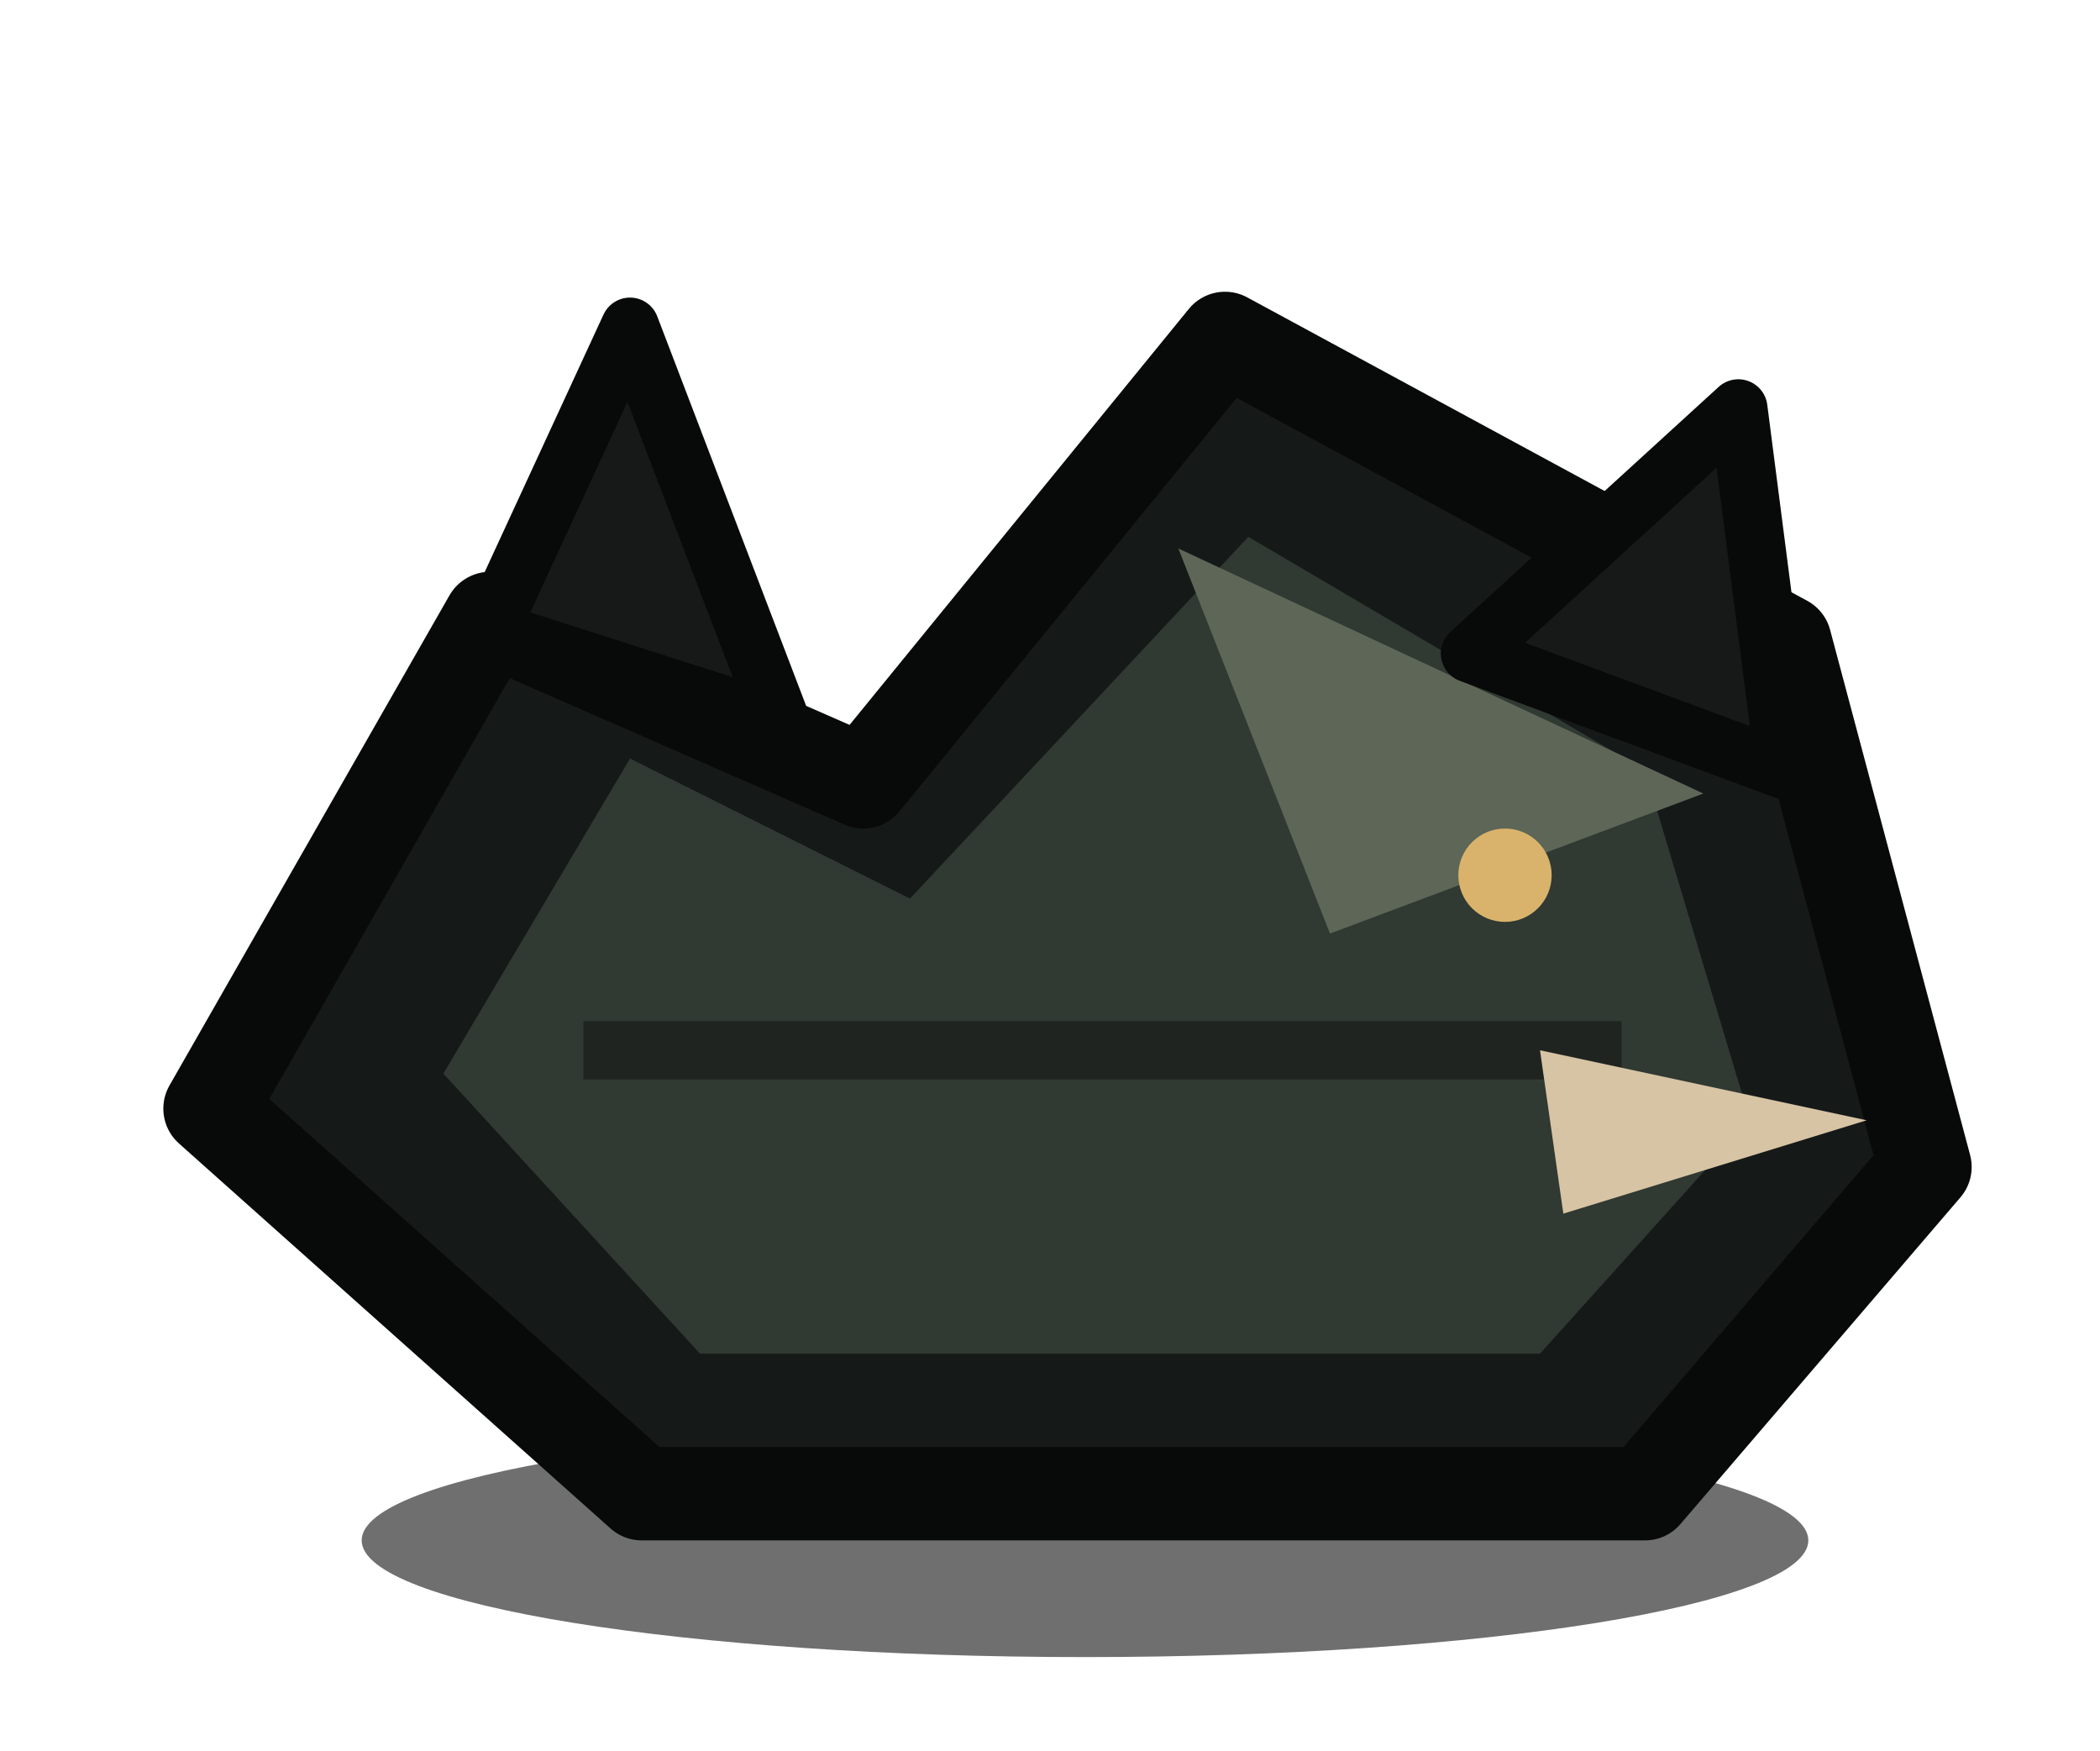
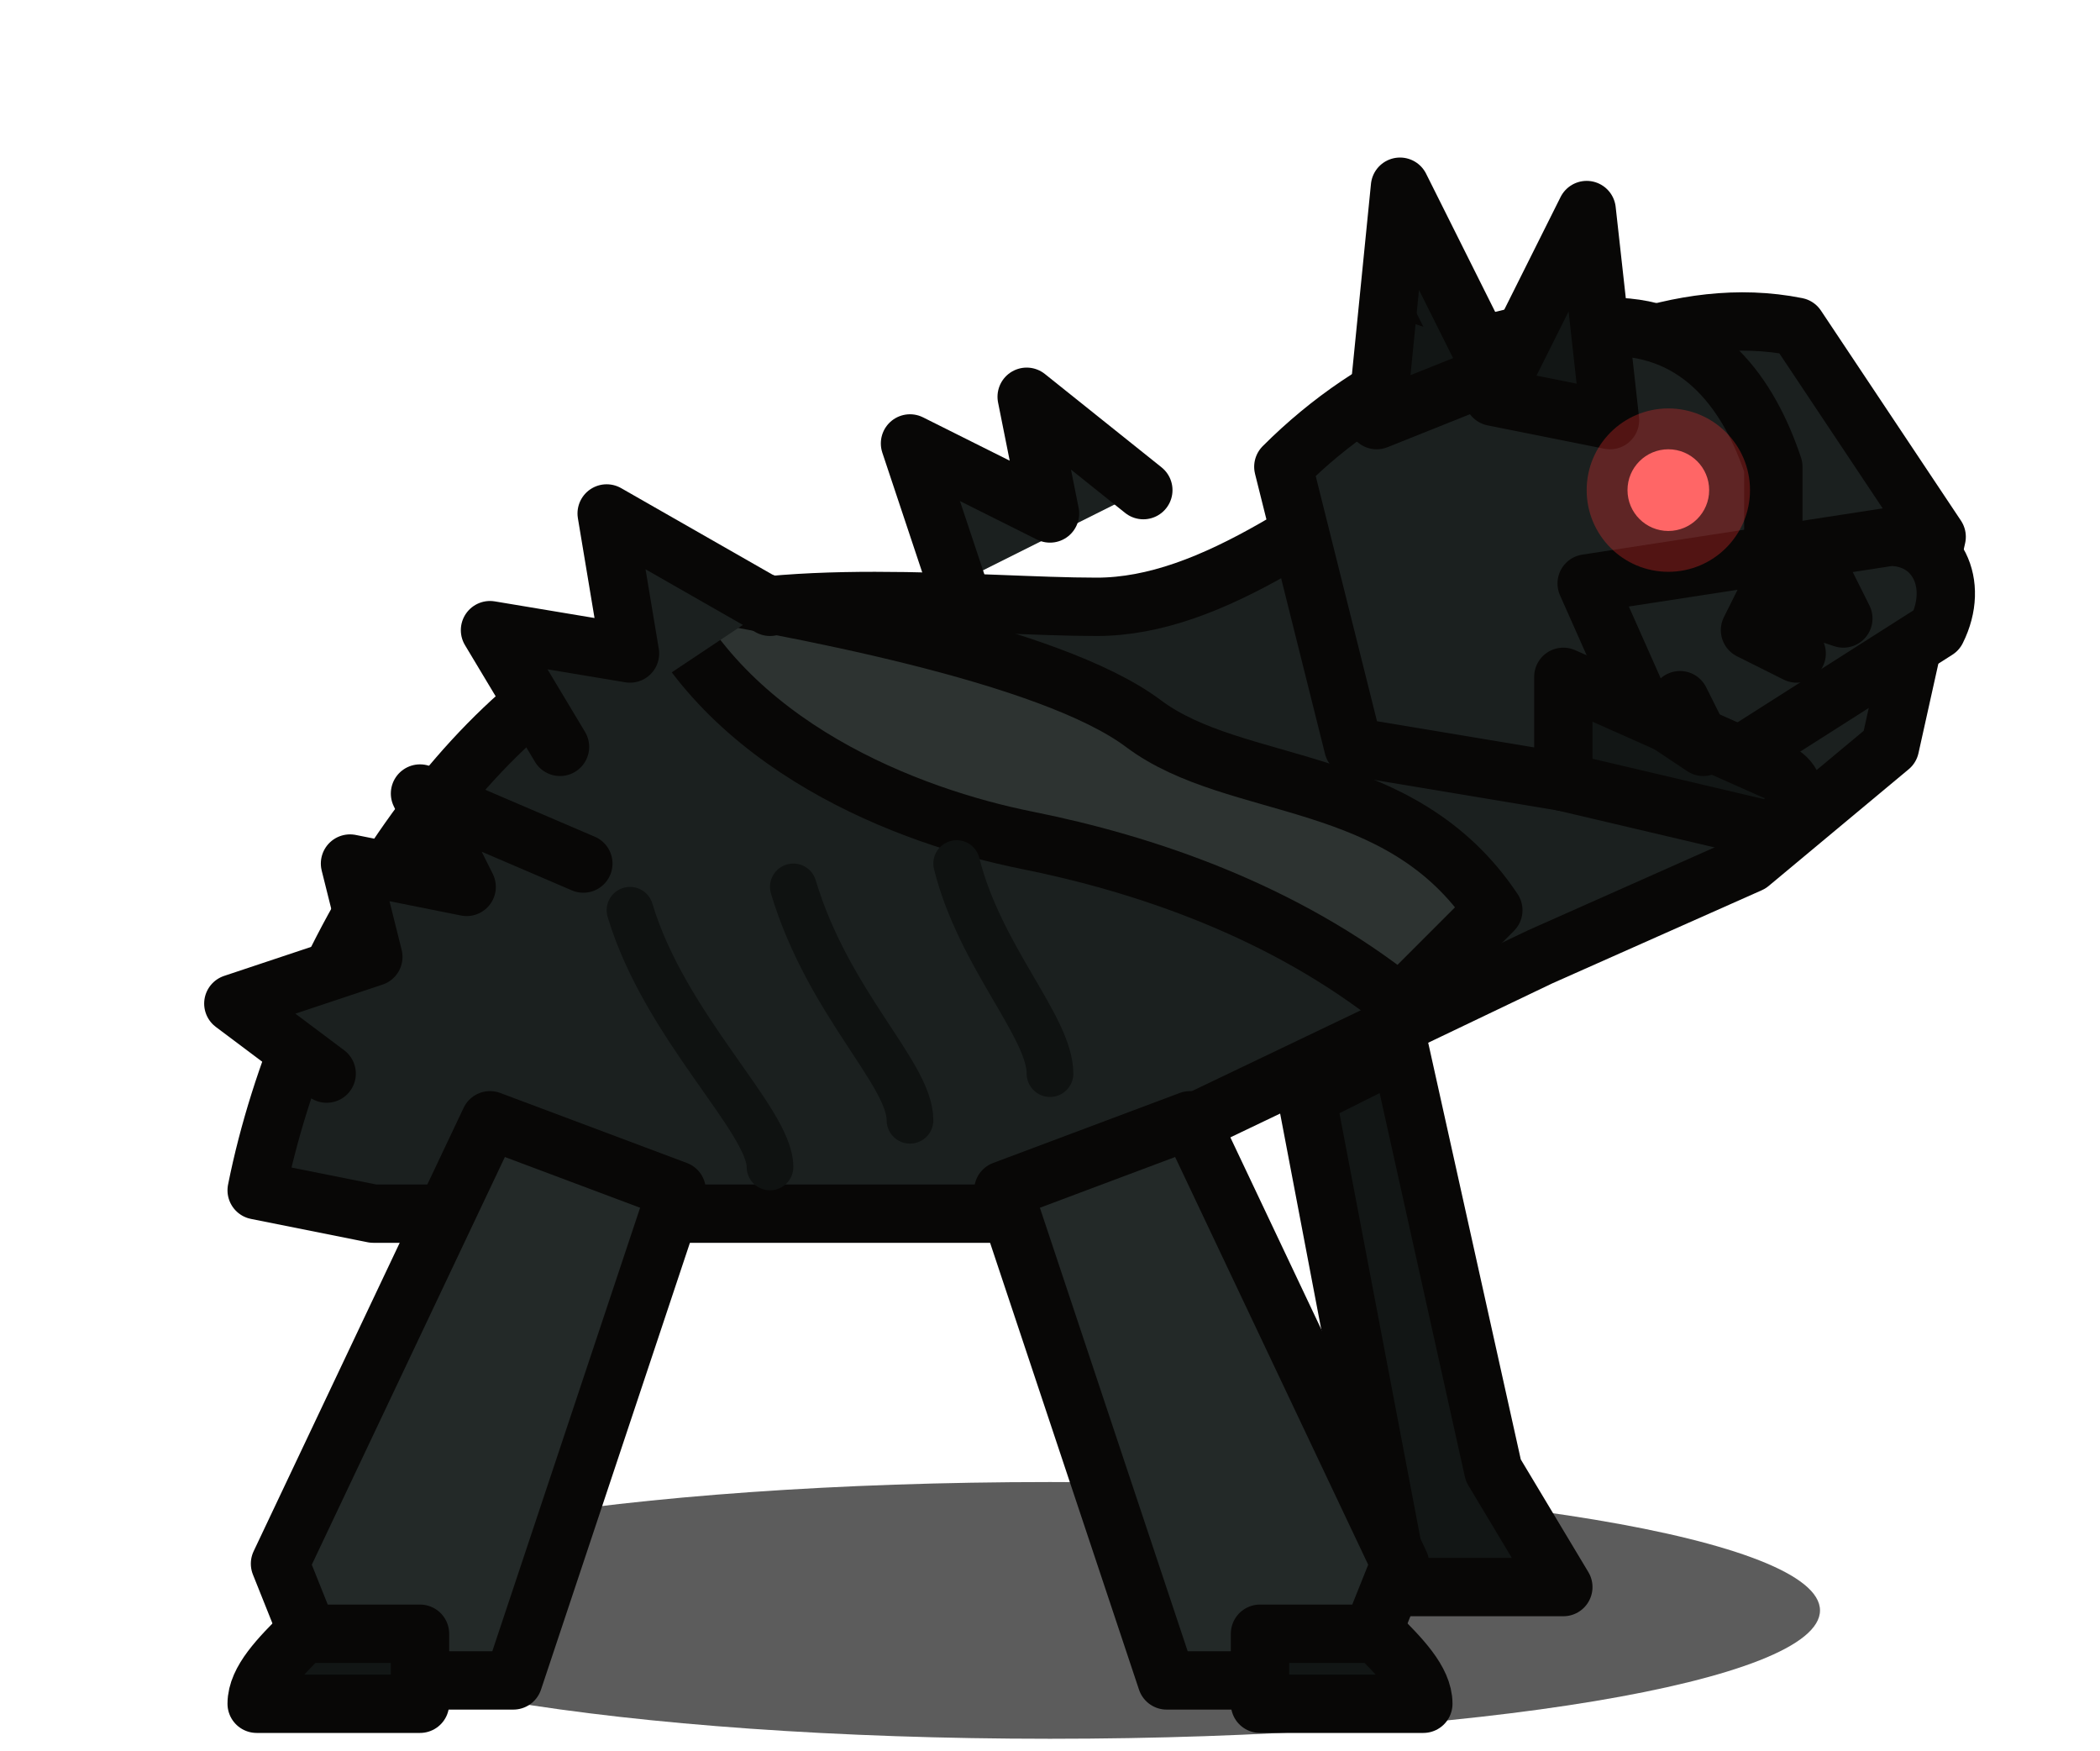
<svg xmlns="http://www.w3.org/2000/svg" width="180" height="150" viewBox="0 0 180 150">
-   <ellipse cx="93" cy="132" rx="62" ry="10" fill="#070707" opacity=".58" />
-   <path d="M18 95l24-42 32 14 31-38 48 26 12 45-24 28H55z" fill="#151918" stroke="#080909" stroke-width="8" stroke-linejoin="round" />
-   <path d="M38 92l16-27 24 12 29-31 34 20 9 30-18 20H60z" fill="#303932" />
-   <path d="M101 47l13 33 32-12z" fill="#5e6658" />
-   <path d="M42 54l12-26 13 34zM126 56l23-21 4 31z" fill="#161918" stroke="#080909" stroke-width="5" stroke-linejoin="round" />
-   <path d="M50 90h89" stroke="#0b0c0b" stroke-width="5" opacity=".45" />
-   <circle cx="129" cy="75" r="4" fill="#d9b36b" />
-   <path d="M132 90l28 6-26 8z" fill="#d7c4a4" />
+   <ellipse cx="90" cy="138" rx="66" ry="11" fill="#050505" opacity="0.65" />
+   <g id="wolf-threat" stroke="#080706" stroke-linecap="round" stroke-linejoin="round" stroke-width="5">
+     <path d="M52 90l-12 36-8 10h12l10-42z" fill="#121615" />
+     <path d="M120 90l8 36 6 10h-14l-8-42z" fill="#121615" />
+     <path d="M22 102c4-20 18-42 34-48 10-4 28-2 38-2s20-8 32-16c8-5 18-10 28-8l12 18-4 18-12 10-18 8-46 22H32z" fill="#1b201f" />
+     <path d="M56 50c12 2 34 6 42 12s22 4 30 16l-8 8c-10-8-22-12-32-14s-26-8-32-22z" fill="#2d3331" />
+     <path d="M28 92l-8-6 12-4-2-8 10 2-4-8 14 6" fill="#1b201f" />
+     <path d="M48 64l-6-10 12 2-2-12 14 8" fill="#1b201f" />
+     <path d="M82 50L78 38l12 6-2-10 10 8" fill="#1b201f" />
+     <path d="M110 40c8-8 18-12 28-12 8 0 12 6 14 12v12l-12 16-24-4z" fill="#1b201f" />
+     <path d="M136 50l26-4c4 0 6 4 4 8l-22 14-8-18z" fill="#1b201f" />
+     <path d="M134 58l18 8c3 1 2 5-1 5l-17-4z" fill="#121615" />
+     <polygon points="152 50, 154 56, 150 54" fill="#d9ceb6" />
+     <polygon points="156 49, 158 53, 155 52" fill="#d9ceb6" />
+     <polygon points="144 60, 146 64, 143 62" fill="#d9ceb6" />
+     <path d="M118 36l2-20 8 16z" fill="#121615" />
+     <path d="M128 34l8-16 2 18z" fill="#121615" />
+     <polygon points="120 24, 122 28, 119 27" fill="#080706" stroke="none" />
+     <path d="M54 78c3 10 12 18 12 22M68 76c3 10 10 16 10 20M82 74c2 8 8 14 8 18" fill="none" stroke="#0f1211" stroke-width="4" />
+     <path d="M42 96l-18 38 4 10h16l14-42z" fill="#232928" />
+     <path d="M26 140c-2 2-4 4-4 6h14v-6z" fill="#121615" />
+     <path d="M102 96l18 38-4 10H100l-14-42z" fill="#232928" />
+     <path d="M118 140c2 2 4 4 4 6H108v-6z" fill="#121615" />
+     <circle cx="143" cy="42" r="7" fill="#ff3333" opacity="0.3" stroke="none" />
+     <circle cx="143" cy="42" r="3.5" fill="#ff6666" stroke="none" />
+   </g>
</svg>
